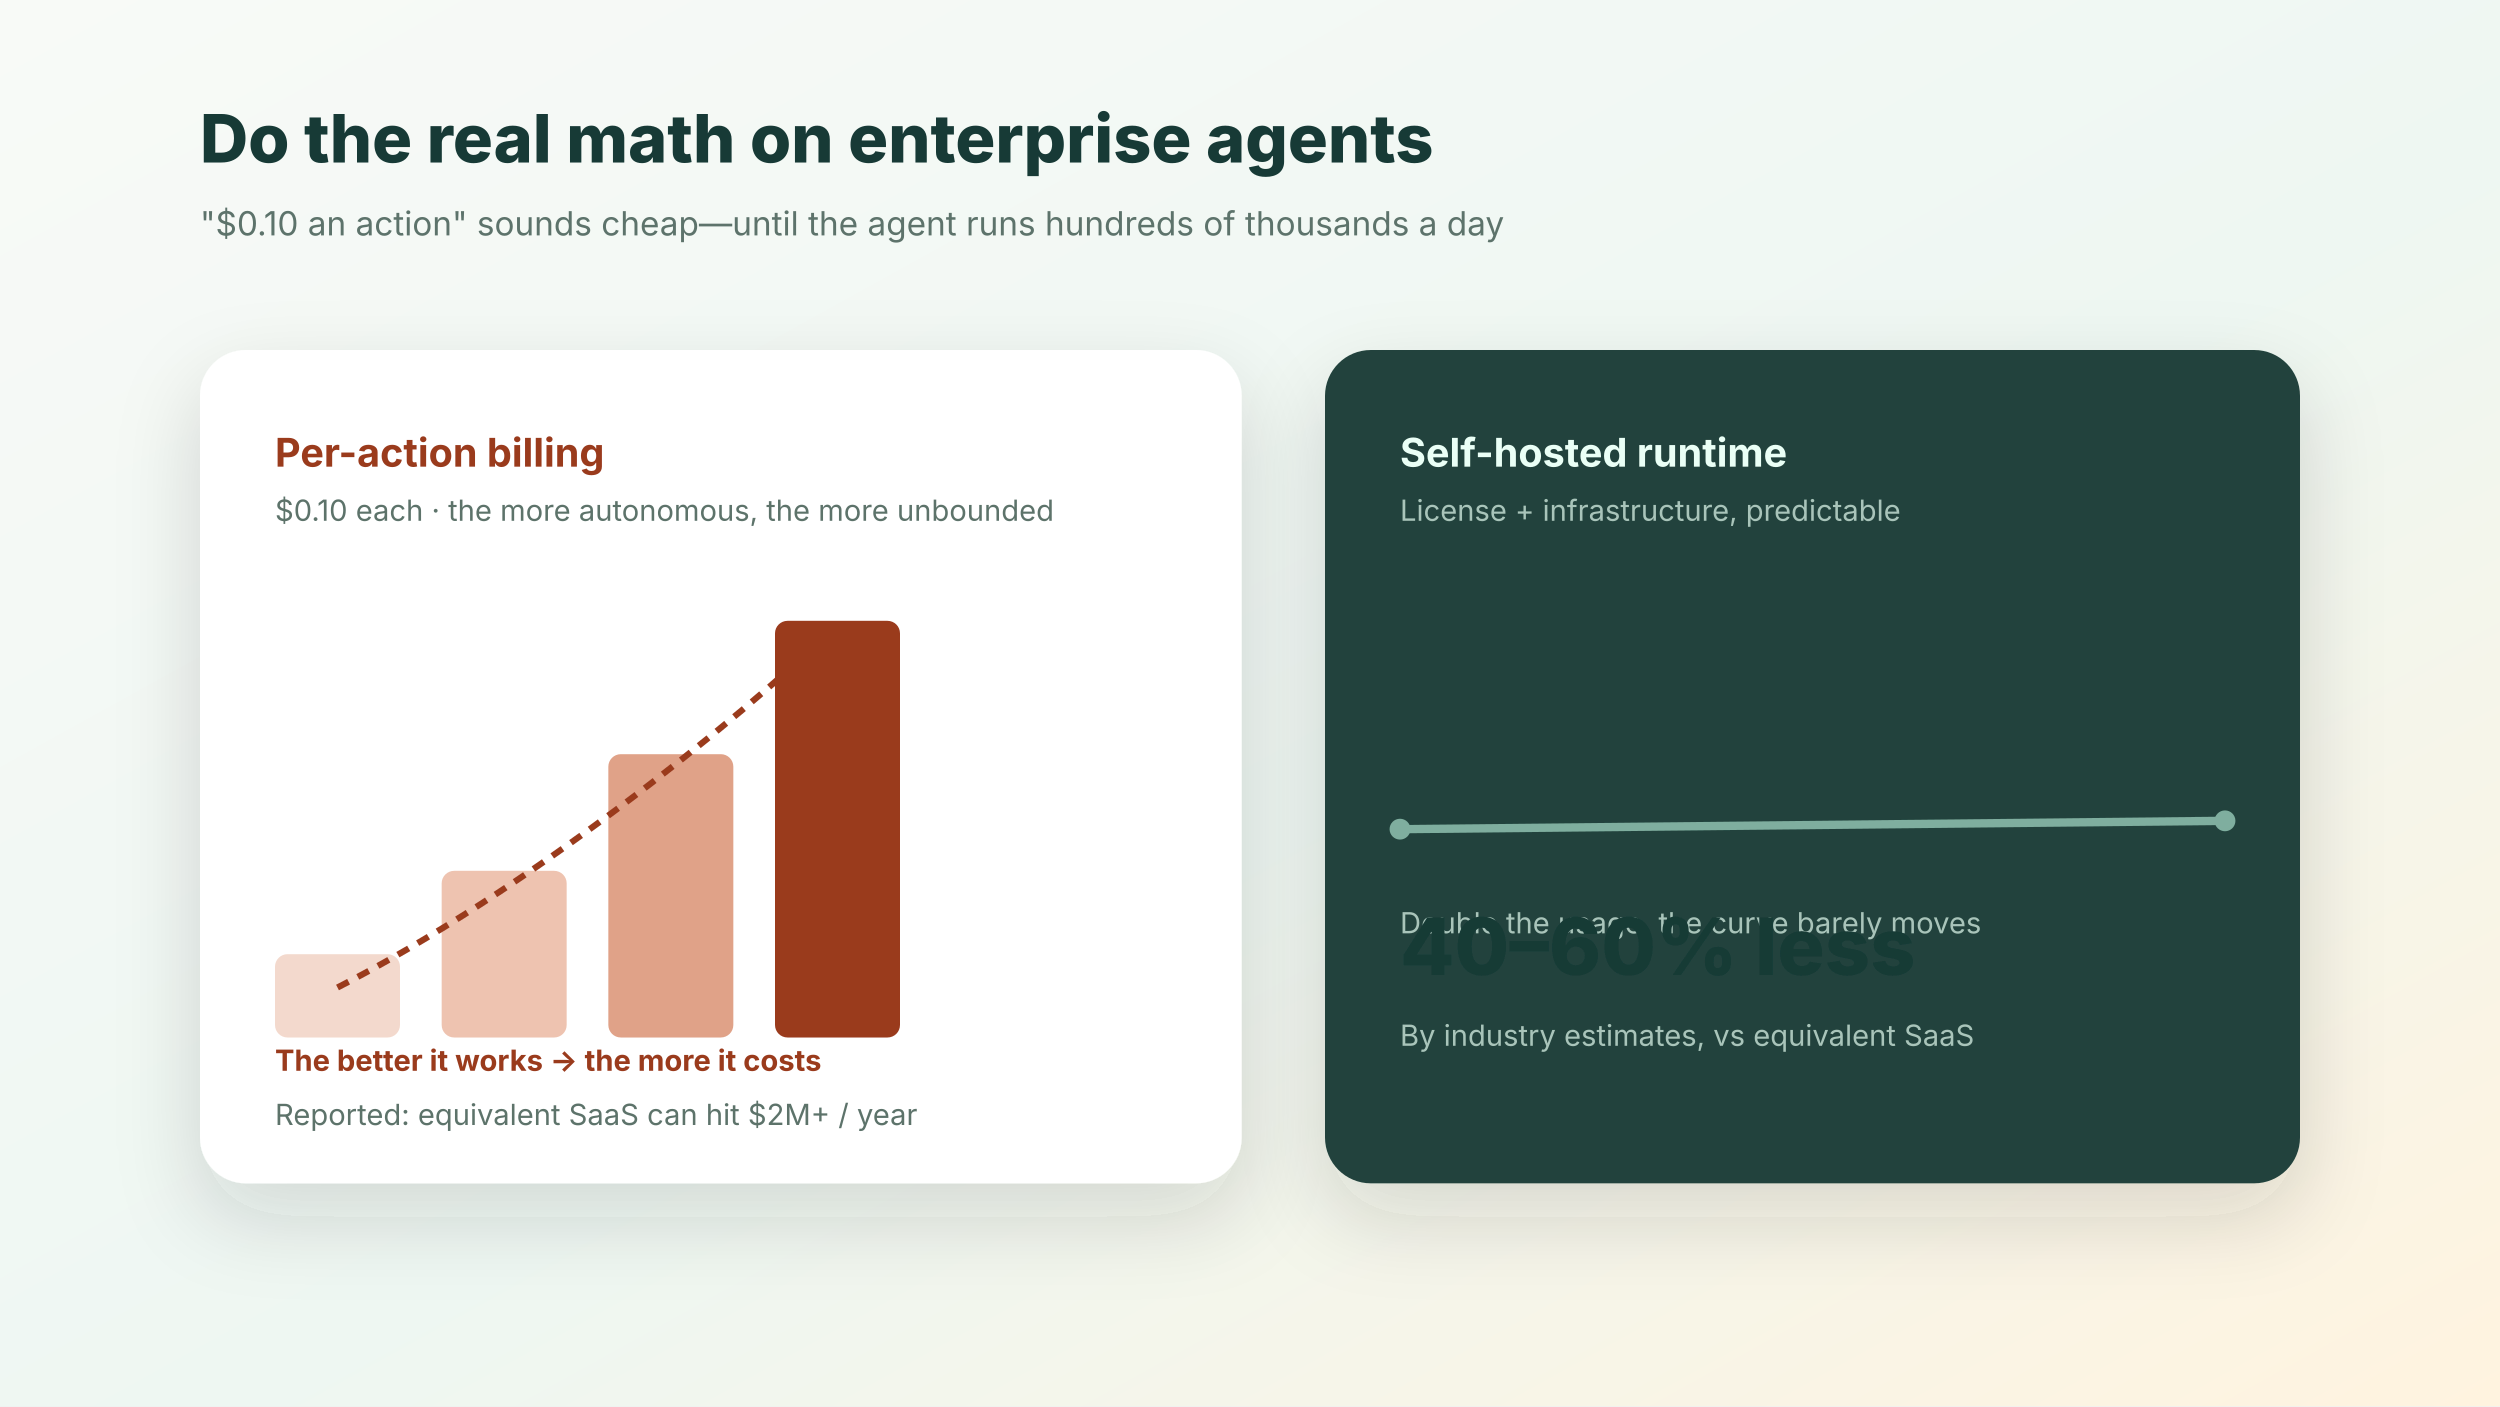
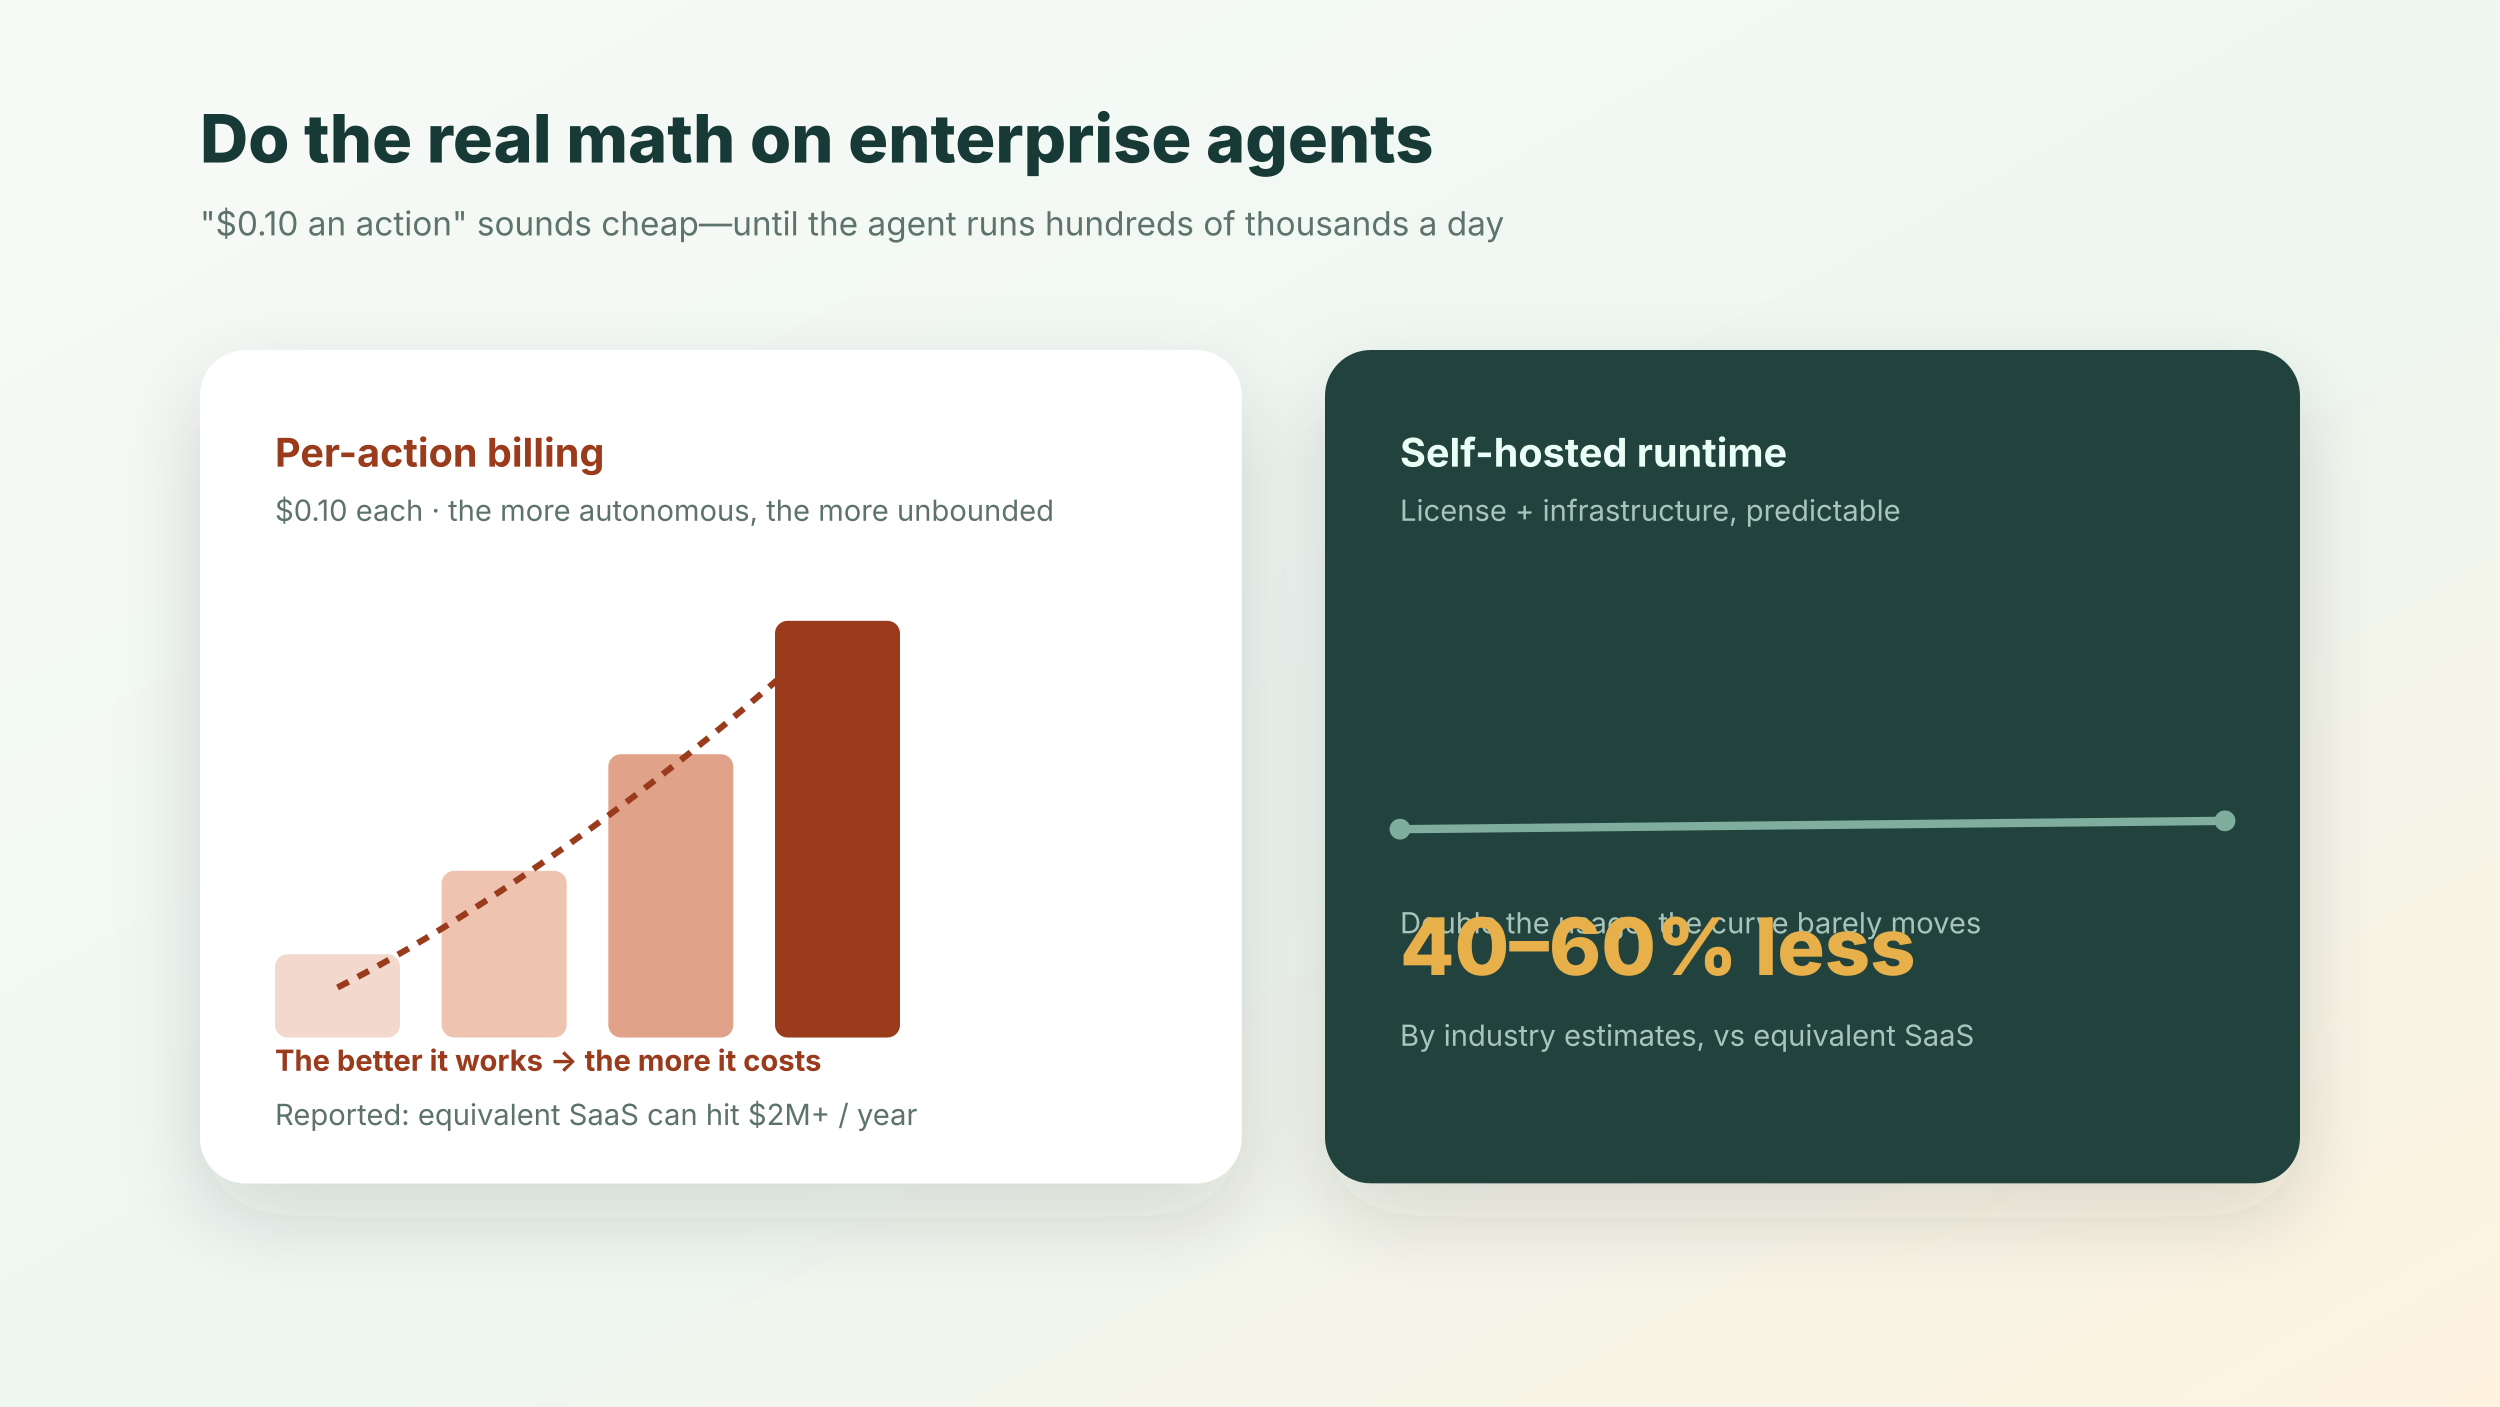
<svg xmlns="http://www.w3.org/2000/svg" viewBox="0 0 1200 675" role="img" aria-label="An unpredictable per-action bill versus the predictable cost of a self-hosted runtime">
  <defs>
    <linearGradient id="bg" x1="0" x2="1" y1="0" y2="1">
      <stop stop-color="#f8faf7" />
      <stop offset=".55" stop-color="#eef7f2" />
      <stop offset="1" stop-color="#fff3df" />
    </linearGradient>
    <filter id="shadow" x="-20%" y="-20%" width="140%" height="150%">
      <feDropShadow dx="0" dy="16" stdDeviation="20" flood-color="#24342f" flood-opacity=".15" />
    </filter>
    <style>
      text{font-family:-apple-system,BlinkMacSystemFont,"Segoe UI",sans-serif;fill:#173a36}
      .tiny{font-size:16px;fill:#5d736b}.label{font-size:19px;font-weight:720}.invert{fill:#eafff6}.soft{fill:#5d736b;font-size:14px}
      .warn{fill:#9a3b1f}.ok{fill:#1f6b4a}
    </style>
  </defs>
  <rect width="1200" height="675" fill="url(#bg)" />
  <text x="96" y="78" font-size="32" font-weight="780">Do the real math on enterprise agents</text>
  <text x="96" y="113" class="tiny">"$0.10 an action" sounds cheap—until the agent runs hundreds of thousands a day</text>
  <g transform="translate(96 168)" filter="url(#shadow)">
    <rect width="500" height="400" rx="22" fill="#ffffff" />
    <text x="36" y="56" class="label warn">Per-action billing</text>
    <text x="36" y="82" class="soft">$0.10 each · the more autonomous, the more unbounded</text>
    <g transform="translate(36 110)">
      <rect x="0" y="180" width="60" height="40" rx="6" fill="#f3d9cd" />
      <rect x="80" y="140" width="60" height="80" rx="6" fill="#eec3b0" />
      <rect x="160" y="84" width="60" height="136" rx="6" fill="#e0a288" />
      <rect x="240" y="20" width="60" height="200" rx="6" fill="#9a3b1f" />
      <path d="M30 196 C 120 150, 220 70, 270 22" fill="none" stroke="#9a3b1f" stroke-width="3" stroke-dasharray="6 5" />
    </g>
    <text x="36" y="346" class="soft warn" font-weight="700">The better it works → the more it costs</text>
    <text x="36" y="372" class="soft">Reported: equivalent SaaS can hit $2M+ / year</text>
  </g>
  <g transform="translate(636 168)" filter="url(#shadow)">
    <rect width="468" height="400" rx="22" fill="#22433d" />
    <text x="36" y="56" class="label invert">Self-hosted runtime</text>
    <text x="36" y="82" class="soft" style="fill:#a9c4ba">License + infrastructure, predictable</text>
    <g transform="translate(36 110)">
      <line x1="0" y1="120" x2="396" y2="116" stroke="#7fae9f" stroke-width="4" />
      <circle cx="0" cy="120" r="5" fill="#7fae9f" />
      <circle cx="396" cy="116" r="5" fill="#7fae9f" />
      <text x="0" y="170" class="soft" style="fill:#a9c4ba">Double the usage, the curve barely moves</text>
    </g>
    <g transform="translate(36 300)">
-       <text x="0" y="0" font-size="38" font-weight="820" fill="#e8b04b">40–60% less</text>
+       <text x="0" y="0" style="fill:#e8b04b" font-size="38" font-weight="820">40–60% less</text>
      <text x="0" y="34" class="soft" style="fill:#a9c4ba">By industry estimates, vs equivalent SaaS</text>
    </g>
  </g>
</svg>
